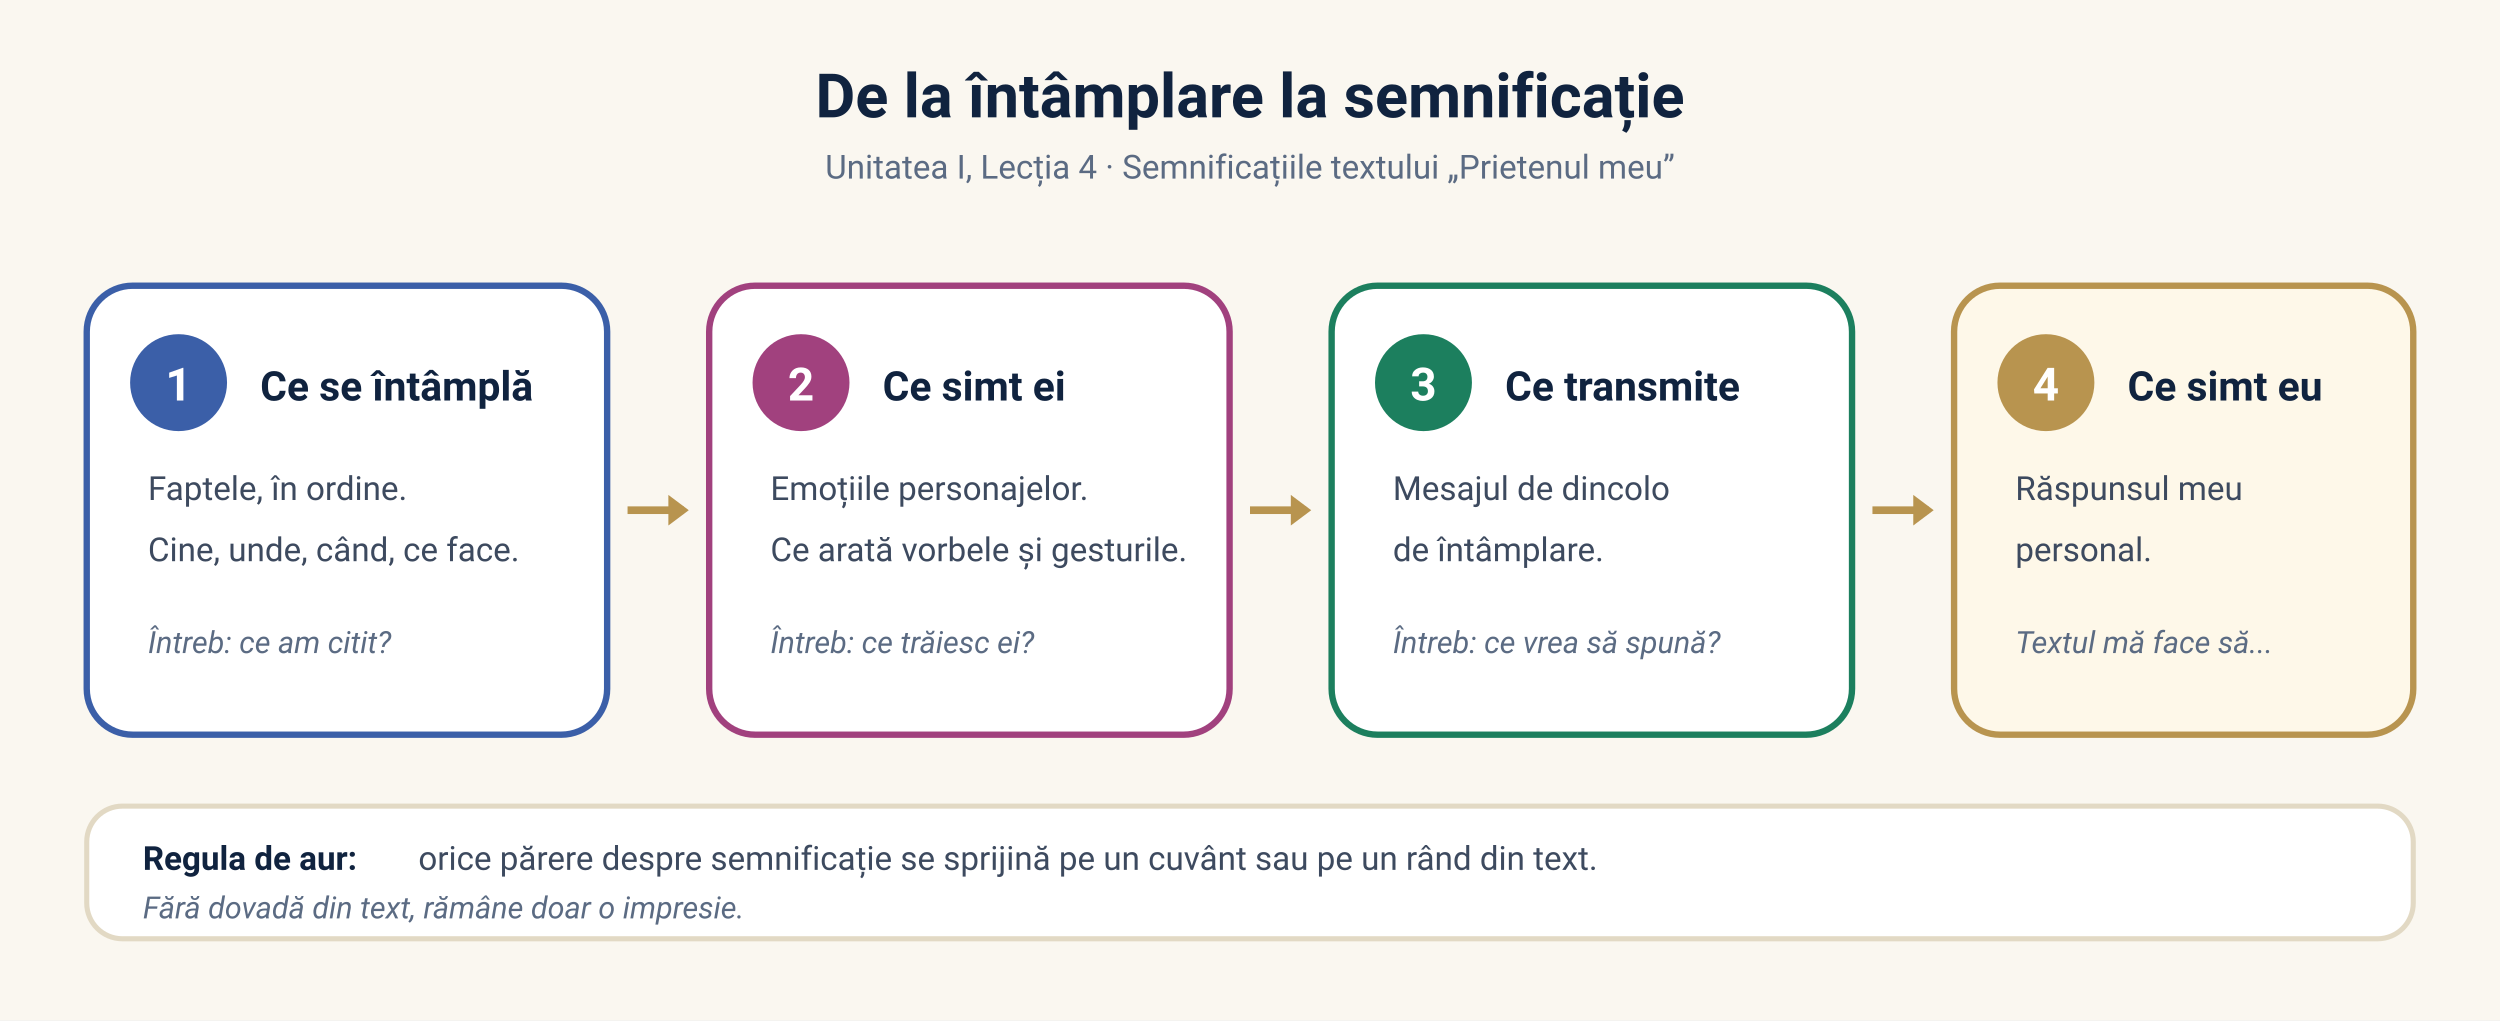
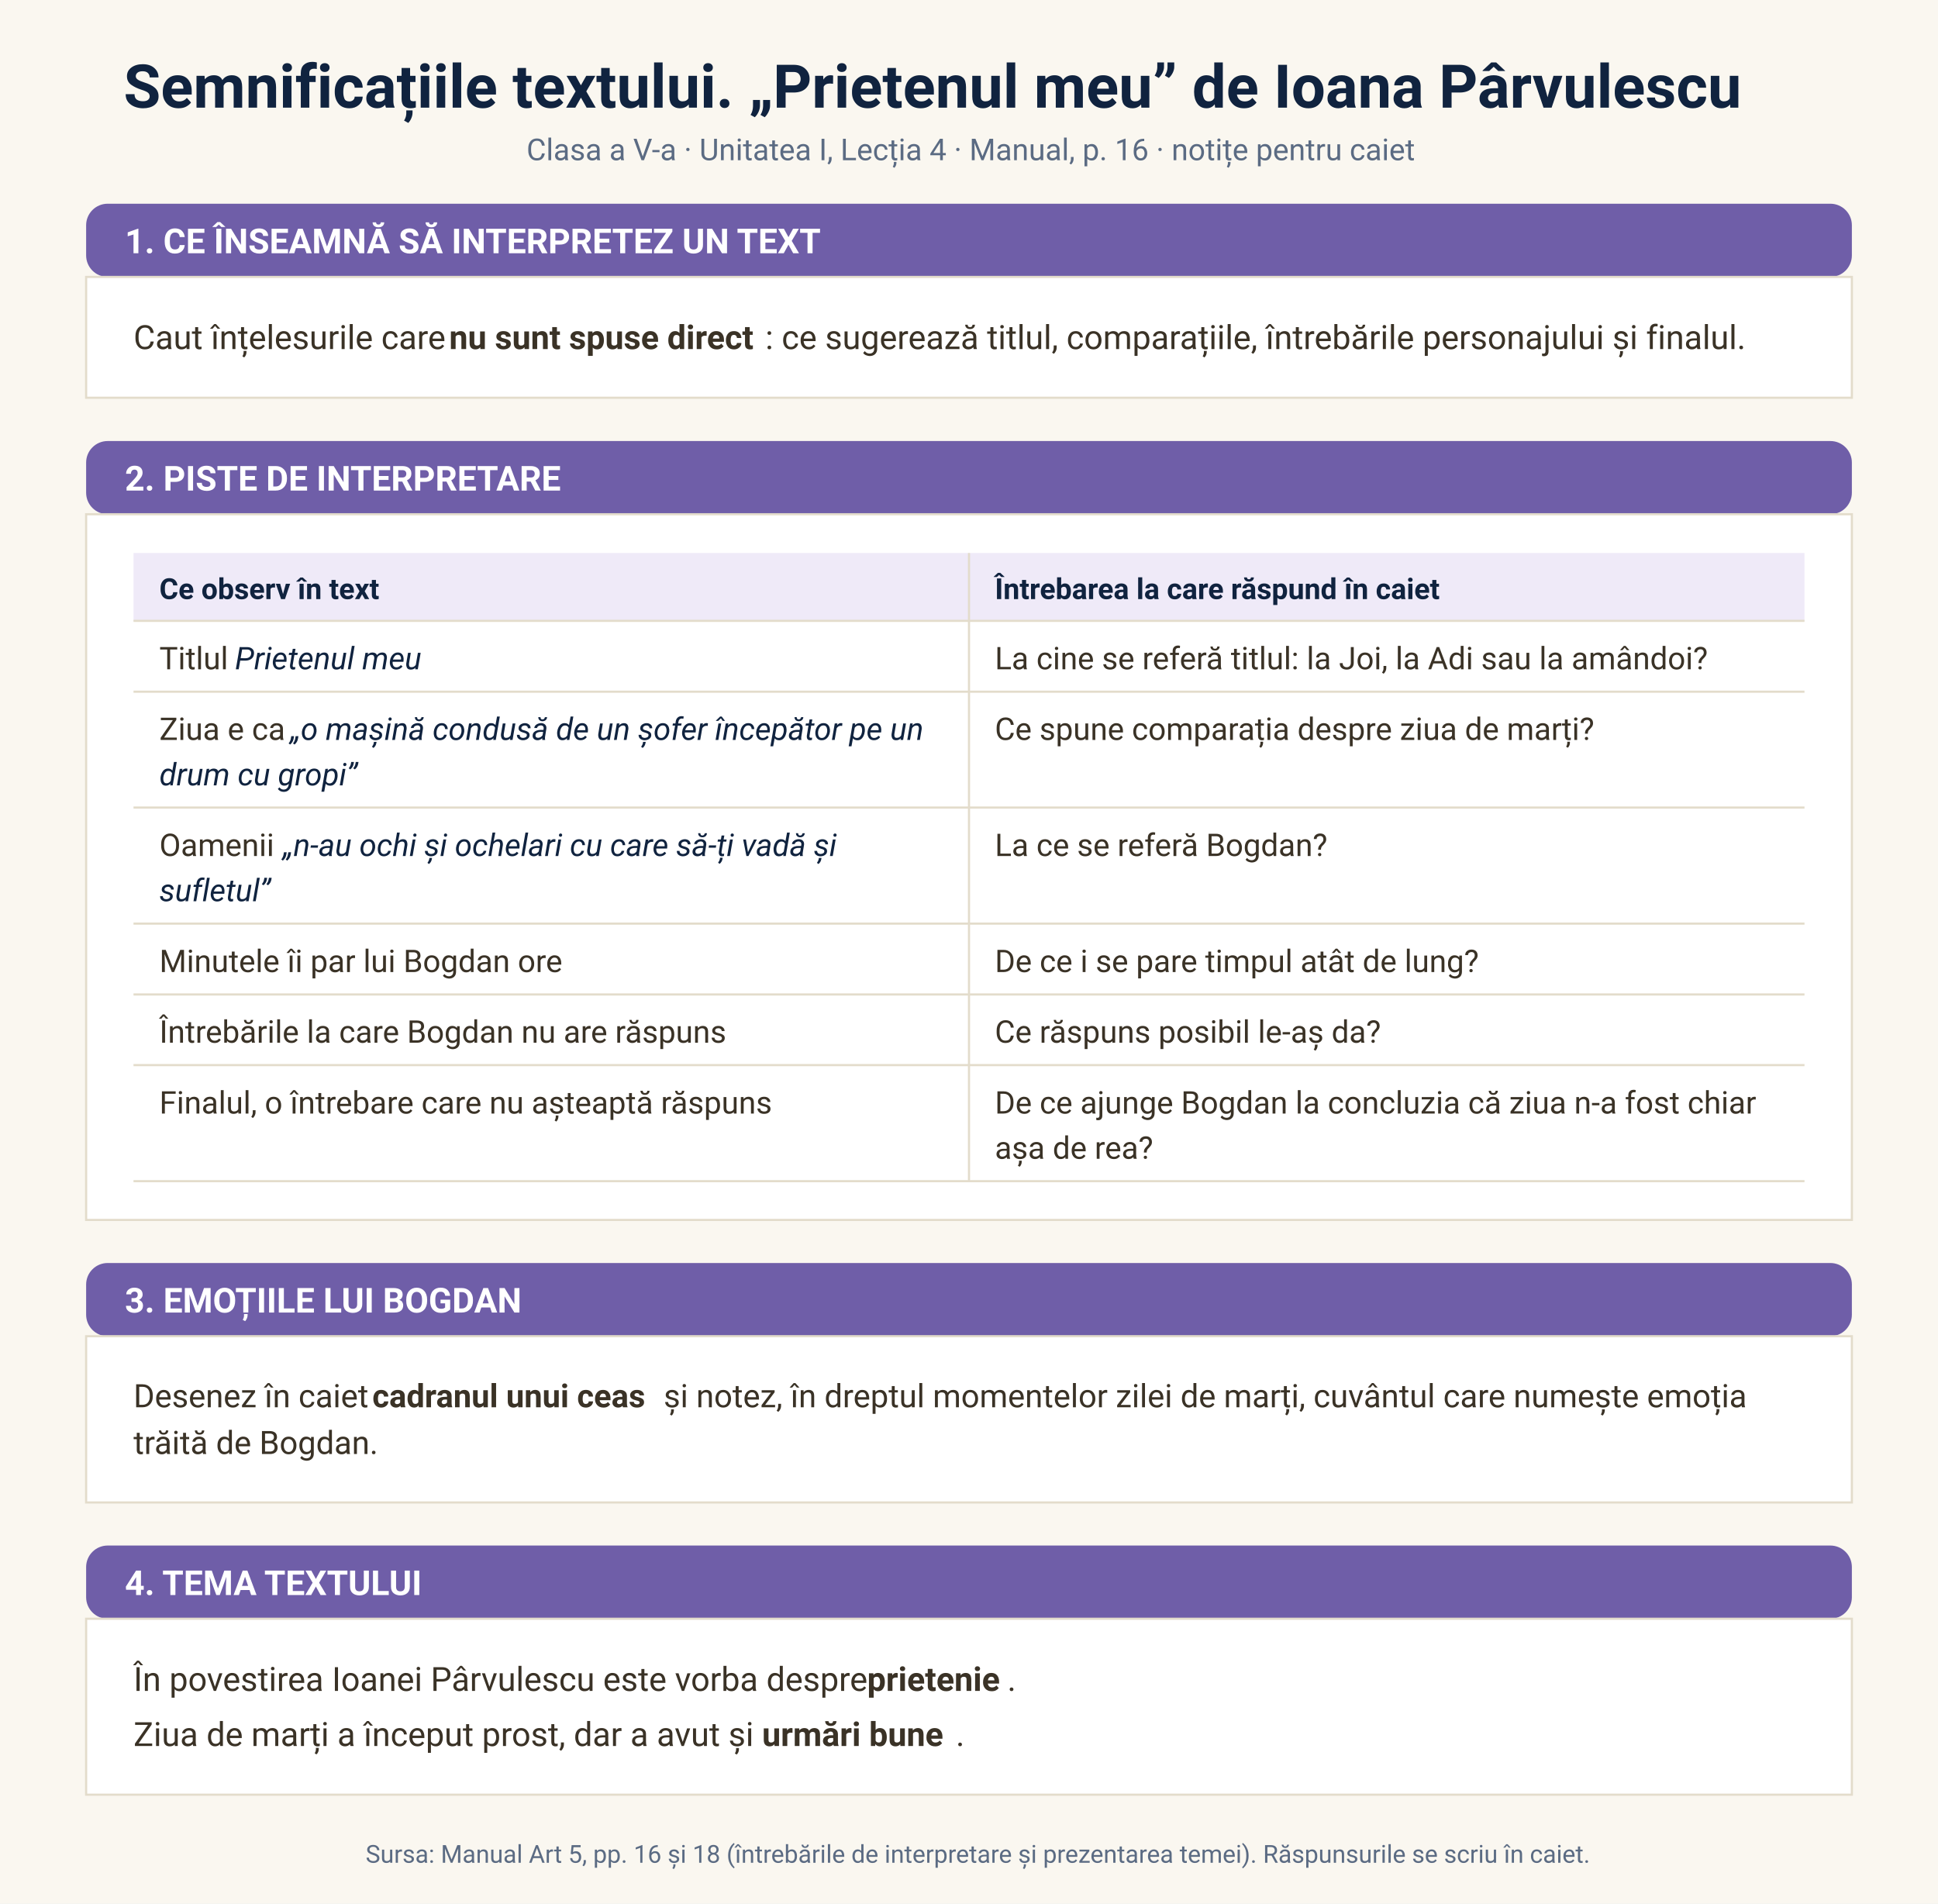
- <svg xmlns="http://www.w3.org/2000/svg" viewBox="0 0 980 400" font-family="'Segoe UI', 'Plus Jakarta Sans', -apple-system, Roboto, sans-serif">
-   <rect width="980" height="400" fill="#faf7f0" />
-   <text x="490" y="46" text-anchor="middle" font-size="24" font-weight="700" fill="#10233f">De la întâmplare la semnificație</text>
-   <text x="490" y="70" text-anchor="middle" font-size="13" fill="#5b6b83">Unitatea I, Lecția 4 · Semnificațiile textului „Prietenul meu”</text>
-   <g>
-     <rect x="34" y="112" width="204" height="176" rx="18" fill="#ffffff" stroke="#3b5fa8" stroke-width="2.5" />
-     <circle cx="70" cy="150" r="19" fill="#3b5fa8" />
-     <text x="70" y="157" text-anchor="middle" font-size="18" font-weight="700" fill="#ffffff">1</text>
-     <text x="102" y="157" font-size="16" font-weight="700" fill="#10233f">Ce se întâmplă</text>
-     <text x="58" y="196" font-size="13" fill="#3d4a5f">Faptele, în ordine.</text>
-     <text x="58" y="220" font-size="13" fill="#3d4a5f">Cine, unde, când, ce face.</text>
-     <text x="58" y="256" font-size="12" font-style="italic" fill="#5b6b83">Întreb: ce am citit?</text>
-   </g>
-   <path d="M246 200 L268 200" stroke="#b8944f" stroke-width="3" />
-   <path d="M262 194 L270 200 L262 206 Z" fill="#b8944f" />
-   <g>
-     <rect x="278" y="112" width="204" height="176" rx="18" fill="#ffffff" stroke="#a1417e" stroke-width="2.5" />
-     <circle cx="314" cy="150" r="19" fill="#a1417e" />
-     <text x="314" y="157" text-anchor="middle" font-size="18" font-weight="700" fill="#ffffff">2</text>
-     <text x="346" y="157" font-size="16" font-weight="700" fill="#10233f">Ce simt ei</text>
-     <text x="302" y="196" font-size="13" fill="#3d4a5f">Emoțiile personajelor.</text>
-     <text x="302" y="220" font-size="13" fill="#3d4a5f">Ce arată vorbele și gesturile.</text>
-     <text x="302" y="256" font-size="12" font-style="italic" fill="#5b6b83">Întreb: ce trăiesc ei?</text>
-   </g>
-   <path d="M490 200 L512 200" stroke="#b8944f" stroke-width="3" />
-   <path d="M506 194 L514 200 L506 206 Z" fill="#b8944f" />
-   <g>
-     <rect x="522" y="112" width="204" height="176" rx="18" fill="#ffffff" stroke="#1c7f5e" stroke-width="2.5" />
-     <circle cx="558" cy="150" r="19" fill="#1c7f5e" />
-     <text x="558" y="157" text-anchor="middle" font-size="18" font-weight="700" fill="#ffffff">3</text>
-     <text x="590" y="157" font-size="16" font-weight="700" fill="#10233f">Ce transmite</text>
-     <text x="546" y="196" font-size="13" fill="#3d4a5f">Mesajul de dincolo</text>
-     <text x="546" y="220" font-size="13" fill="#3d4a5f">de întâmplare.</text>
-     <text x="546" y="256" font-size="12" font-style="italic" fill="#5b6b83">Întreb: ce vrea să spună?</text>
-   </g>
-   <path d="M734 200 L756 200" stroke="#b8944f" stroke-width="3" />
-   <path d="M750 194 L758 200 L750 206 Z" fill="#b8944f" />
-   <g>
-     <rect x="766" y="112" width="180" height="176" rx="18" fill="#fef8e9" stroke="#b8944f" stroke-width="2.5" />
-     <circle cx="802" cy="150" r="19" fill="#b8944f" />
-     <text x="802" y="157" text-anchor="middle" font-size="18" font-weight="700" fill="#ffffff">4</text>
-     <text x="834" y="157" font-size="16" font-weight="700" fill="#10233f">Ce simt eu</text>
-     <text x="790" y="196" font-size="13" fill="#3d4a5f">Răspunsul meu</text>
-     <text x="790" y="220" font-size="13" fill="#3d4a5f">personal.</text>
-     <text x="790" y="256" font-size="12" font-style="italic" fill="#5b6b83">Textul mă face să...</text>
-   </g>
-   <rect x="34" y="316" width="912" height="52" rx="14" fill="#ffffff" stroke="#e2d9c4" stroke-width="2" />
-   <text x="56" y="341" font-size="13" font-weight="700" fill="#10233f">Regula de aur:</text>
-   <text x="164" y="341" font-size="13" fill="#3d4a5f">orice părere despre semnificație se sprijină pe un cuvânt sau pe un rând din text.</text>
-   <text x="56" y="360" font-size="12" font-style="italic" fill="#5b6b83">Fără dovadă din text, rămâne doar o impresie.</text>
+ <svg xmlns="http://www.w3.org/2000/svg" viewBox="0 0 900 884" font-family="'Segoe UI', 'Plus Jakarta Sans', -apple-system, Roboto, sans-serif">
+   <rect width="900" height="884" fill="#faf7f0" />
+   <text x="57.4" y="50.0" font-size="28" fill="#10233f" font-weight="700" textLength="786.8" lengthAdjust="spacing">Semnificațiile textului. „Prietenul meu” de Ioana Pârvulescu</text>
+   <text x="244.5" y="74.4" font-size="14" fill="#5b6b83" textLength="411.0" lengthAdjust="spacing">Clasa a V-a · Unitatea I, Lecția 4 · Manual, p. 16 · notițe pentru caiet</text>
+   <rect x="40" y="94.6" width="820" height="34" rx="10" fill="#6f5ea8" />
+   <text x="58" y="117.6" font-size="16" font-weight="700" fill="#ffffff">1. CE ÎNSEAMNĂ SĂ INTERPRETEZ UN TEXT</text>
+   <rect x="40" y="128.6" width="820" height="56.1" fill="#ffffff" stroke="#e3dccb" />
+   <text x="62.0" y="162.1" font-size="15.5" fill="#3a3226" textLength="142.4" lengthAdjust="spacing">Caut înțelesurile care</text>
+   <text x="208.6" y="162.1" font-size="15.5" fill="#3a3226" font-weight="700" textLength="146.8" lengthAdjust="spacing">nu sunt spuse direct</text>
+   <text x="355.4" y="162.1" font-size="15.5" fill="#3a3226" textLength="451.0" lengthAdjust="spacing">: ce sugerează titlul, comparațiile, întrebările personajului și finalul.</text>
+   <rect x="40" y="204.8" width="820" height="34" rx="10" fill="#6f5ea8" />
+   <text x="58" y="227.8" font-size="16" font-weight="700" fill="#ffffff">2. PISTE DE INTERPRETARE</text>
+   <rect x="40" y="238.8" width="820" height="327.7" fill="#ffffff" stroke="#e3dccb" />
+   <rect x="62.0" y="256.8" width="776.0" height="31.6" fill="#efeaf8" />
+   <text x="74.0" y="278.2" font-size="13.5" fill="#10233f" font-weight="700" textLength="106.8" lengthAdjust="spacing">Ce observ în text</text>
+   <text x="462.0" y="278.2" font-size="13.5" fill="#10233f" font-weight="700" textLength="216.5" lengthAdjust="spacing">Întrebarea la care răspund în caiet</text>
+   <line x1="62.0" y1="288.3" x2="838.0" y2="288.3" stroke="#e3dccb" />
+   <text x="74.0" y="310.8" font-size="14.5" fill="#3a3226" textLength="31.2" lengthAdjust="spacing">Titlul</text>
+   <text x="109.1" y="310.8" font-size="14.5" fill="#10233f" font-style="italic" textLength="87.9" lengthAdjust="spacing">Prietenul meu</text>
+   <text x="462.0" y="310.8" font-size="14.5" fill="#3a3226" textLength="324.7" lengthAdjust="spacing">La cine se referă titlul: la Joi, la Adi sau la amândoi?</text>
+   <line x1="62.0" y1="321.2" x2="838.0" y2="321.2" stroke="#e3dccb" />
+   <text x="74.0" y="343.6" font-size="14.5" fill="#3a3226" textLength="56.8" lengthAdjust="spacing">Ziua e ca</text>
+   <text x="134.8" y="343.6" font-size="14.5" fill="#10233f" font-style="italic" textLength="293.6" lengthAdjust="spacing">„o mașină condusă de un șofer începător pe un</text>
+   <text x="74.0" y="364.7" font-size="14.5" fill="#10233f" font-style="italic" textLength="93.8" lengthAdjust="spacing">drum cu gropi”</text>
+   <text x="462.0" y="343.6" font-size="14.5" fill="#3a3226" textLength="275.6" lengthAdjust="spacing">Ce spune comparația despre ziua de marți?</text>
+   <line x1="62.0" y1="375.0" x2="838.0" y2="375.0" stroke="#e3dccb" />
+   <text x="74.0" y="397.5" font-size="14.5" fill="#3a3226" textLength="53.5" lengthAdjust="spacing">Oamenii</text>
+   <text x="131.4" y="397.5" font-size="14.5" fill="#10233f" font-style="italic" textLength="261.0" lengthAdjust="spacing">„n-au ochi și ochelari cu care să-ți vadă și</text>
+   <text x="74.0" y="418.5" font-size="14.5" fill="#10233f" font-style="italic" textLength="51.0" lengthAdjust="spacing">sufletul”</text>
+   <text x="462.0" y="397.5" font-size="14.5" fill="#3a3226" textLength="150.9" lengthAdjust="spacing">La ce se referă Bogdan?</text>
+   <line x1="62.0" y1="428.9" x2="838.0" y2="428.9" stroke="#e3dccb" />
+   <text x="74.0" y="451.4" font-size="14.5" fill="#3a3226" textLength="190.1" lengthAdjust="spacing">Minutele îi par lui Bogdan ore</text>
+   <text x="462.0" y="451.4" font-size="14.5" fill="#3a3226" textLength="225.9" lengthAdjust="spacing">De ce i se pare timpul atât de lung?</text>
+   <line x1="62.0" y1="461.8" x2="838.0" y2="461.8" stroke="#e3dccb" />
+   <text x="74.0" y="484.2" font-size="14.5" fill="#3a3226" textLength="262.2" lengthAdjust="spacing">Întrebările la care Bogdan nu are răspuns</text>
+   <text x="462.0" y="484.2" font-size="14.5" fill="#3a3226" textLength="176.9" lengthAdjust="spacing">Ce răspuns posibil le-aș da?</text>
+   <line x1="62.0" y1="494.6" x2="838.0" y2="494.6" stroke="#e3dccb" />
+   <text x="74.0" y="517.1" font-size="14.5" fill="#3a3226" textLength="281.7" lengthAdjust="spacing">Finalul, o întrebare care nu așteaptă răspuns</text>
+   <text x="462.0" y="517.1" font-size="14.5" fill="#3a3226" textLength="350.5" lengthAdjust="spacing">De ce ajunge Bogdan la concluzia că ziua n-a fost chiar</text>
+   <text x="462.0" y="538.1" font-size="14.5" fill="#3a3226" textLength="71.3" lengthAdjust="spacing">așa de rea?</text>
+   <line x1="62.0" y1="548.5" x2="838.0" y2="548.5" stroke="#e3dccb" />
+   <line x1="450.0" y1="256.8" x2="450.0" y2="548.5" stroke="#e3dccb" />
+   <rect x="40" y="586.5" width="820" height="34" rx="10" fill="#6f5ea8" />
+   <text x="58" y="609.5" font-size="16" font-weight="700" fill="#ffffff">3. EMOȚIILE LUI BOGDAN</text>
+   <rect x="40" y="620.5" width="820" height="77.2" fill="#ffffff" stroke="#e3dccb" />
+   <text x="62.0" y="653.5" font-size="15" fill="#3a3226" textLength="106.8" lengthAdjust="spacing">Desenez în caiet</text>
+   <text x="172.9" y="653.5" font-size="15" fill="#3a3226" font-weight="700" textLength="131.2" lengthAdjust="spacing">cadranul unui ceas</text>
+   <text x="308.2" y="653.5" font-size="15" fill="#3a3226" textLength="502.9" lengthAdjust="spacing">și notez, în dreptul momentelor zilei de marți, cuvântul care numește emoția</text>
+   <text x="62.0" y="675.2" font-size="15" fill="#3a3226" textLength="113.7" lengthAdjust="spacing">trăită de Bogdan.</text>
+   <rect x="40" y="717.7" width="820" height="34" rx="10" fill="#6f5ea8" />
+   <text x="58" y="740.7" font-size="16" font-weight="700" fill="#ffffff">4. TEMA TEXTULUI</text>
+   <rect x="40" y="751.7" width="820" height="81.7" fill="#ffffff" stroke="#e3dccb" />
+   <text x="62.0" y="785.2" font-size="15.5" fill="#3a3226" textLength="336.5" lengthAdjust="spacing">În povestirea Ioanei Pârvulescu este vorba despre</text>
+   <text x="402.7" y="785.2" font-size="15.5" fill="#3a3226" font-weight="700" textLength="65.1" lengthAdjust="spacing">prietenie</text>
+   <text x="467.8" y="785.2" font-size="15.5" fill="#3a3226" textLength="3.4" lengthAdjust="spacing">.</text>
+   <text x="62.0" y="810.8" font-size="15.5" fill="#3a3226" textLength="287.7" lengthAdjust="spacing">Ziua de marți a început prost, dar a avut și</text>
+   <text x="353.9" y="810.8" font-size="15.5" fill="#3a3226" font-weight="700" textLength="90.1" lengthAdjust="spacing">urmări bune</text>
+   <text x="443.9" y="810.8" font-size="15.5" fill="#3a3226" textLength="3.4" lengthAdjust="spacing">.</text>
+   <text x="169.8" y="865.0" font-size="11.5" fill="#5b6b83" textLength="560.4" lengthAdjust="spacing">Sursa: Manual Art 5, pp. 16 și 18 (întrebările de interpretare și prezentarea temei). Răspunsurile se scriu în caiet.</text>
</svg>
